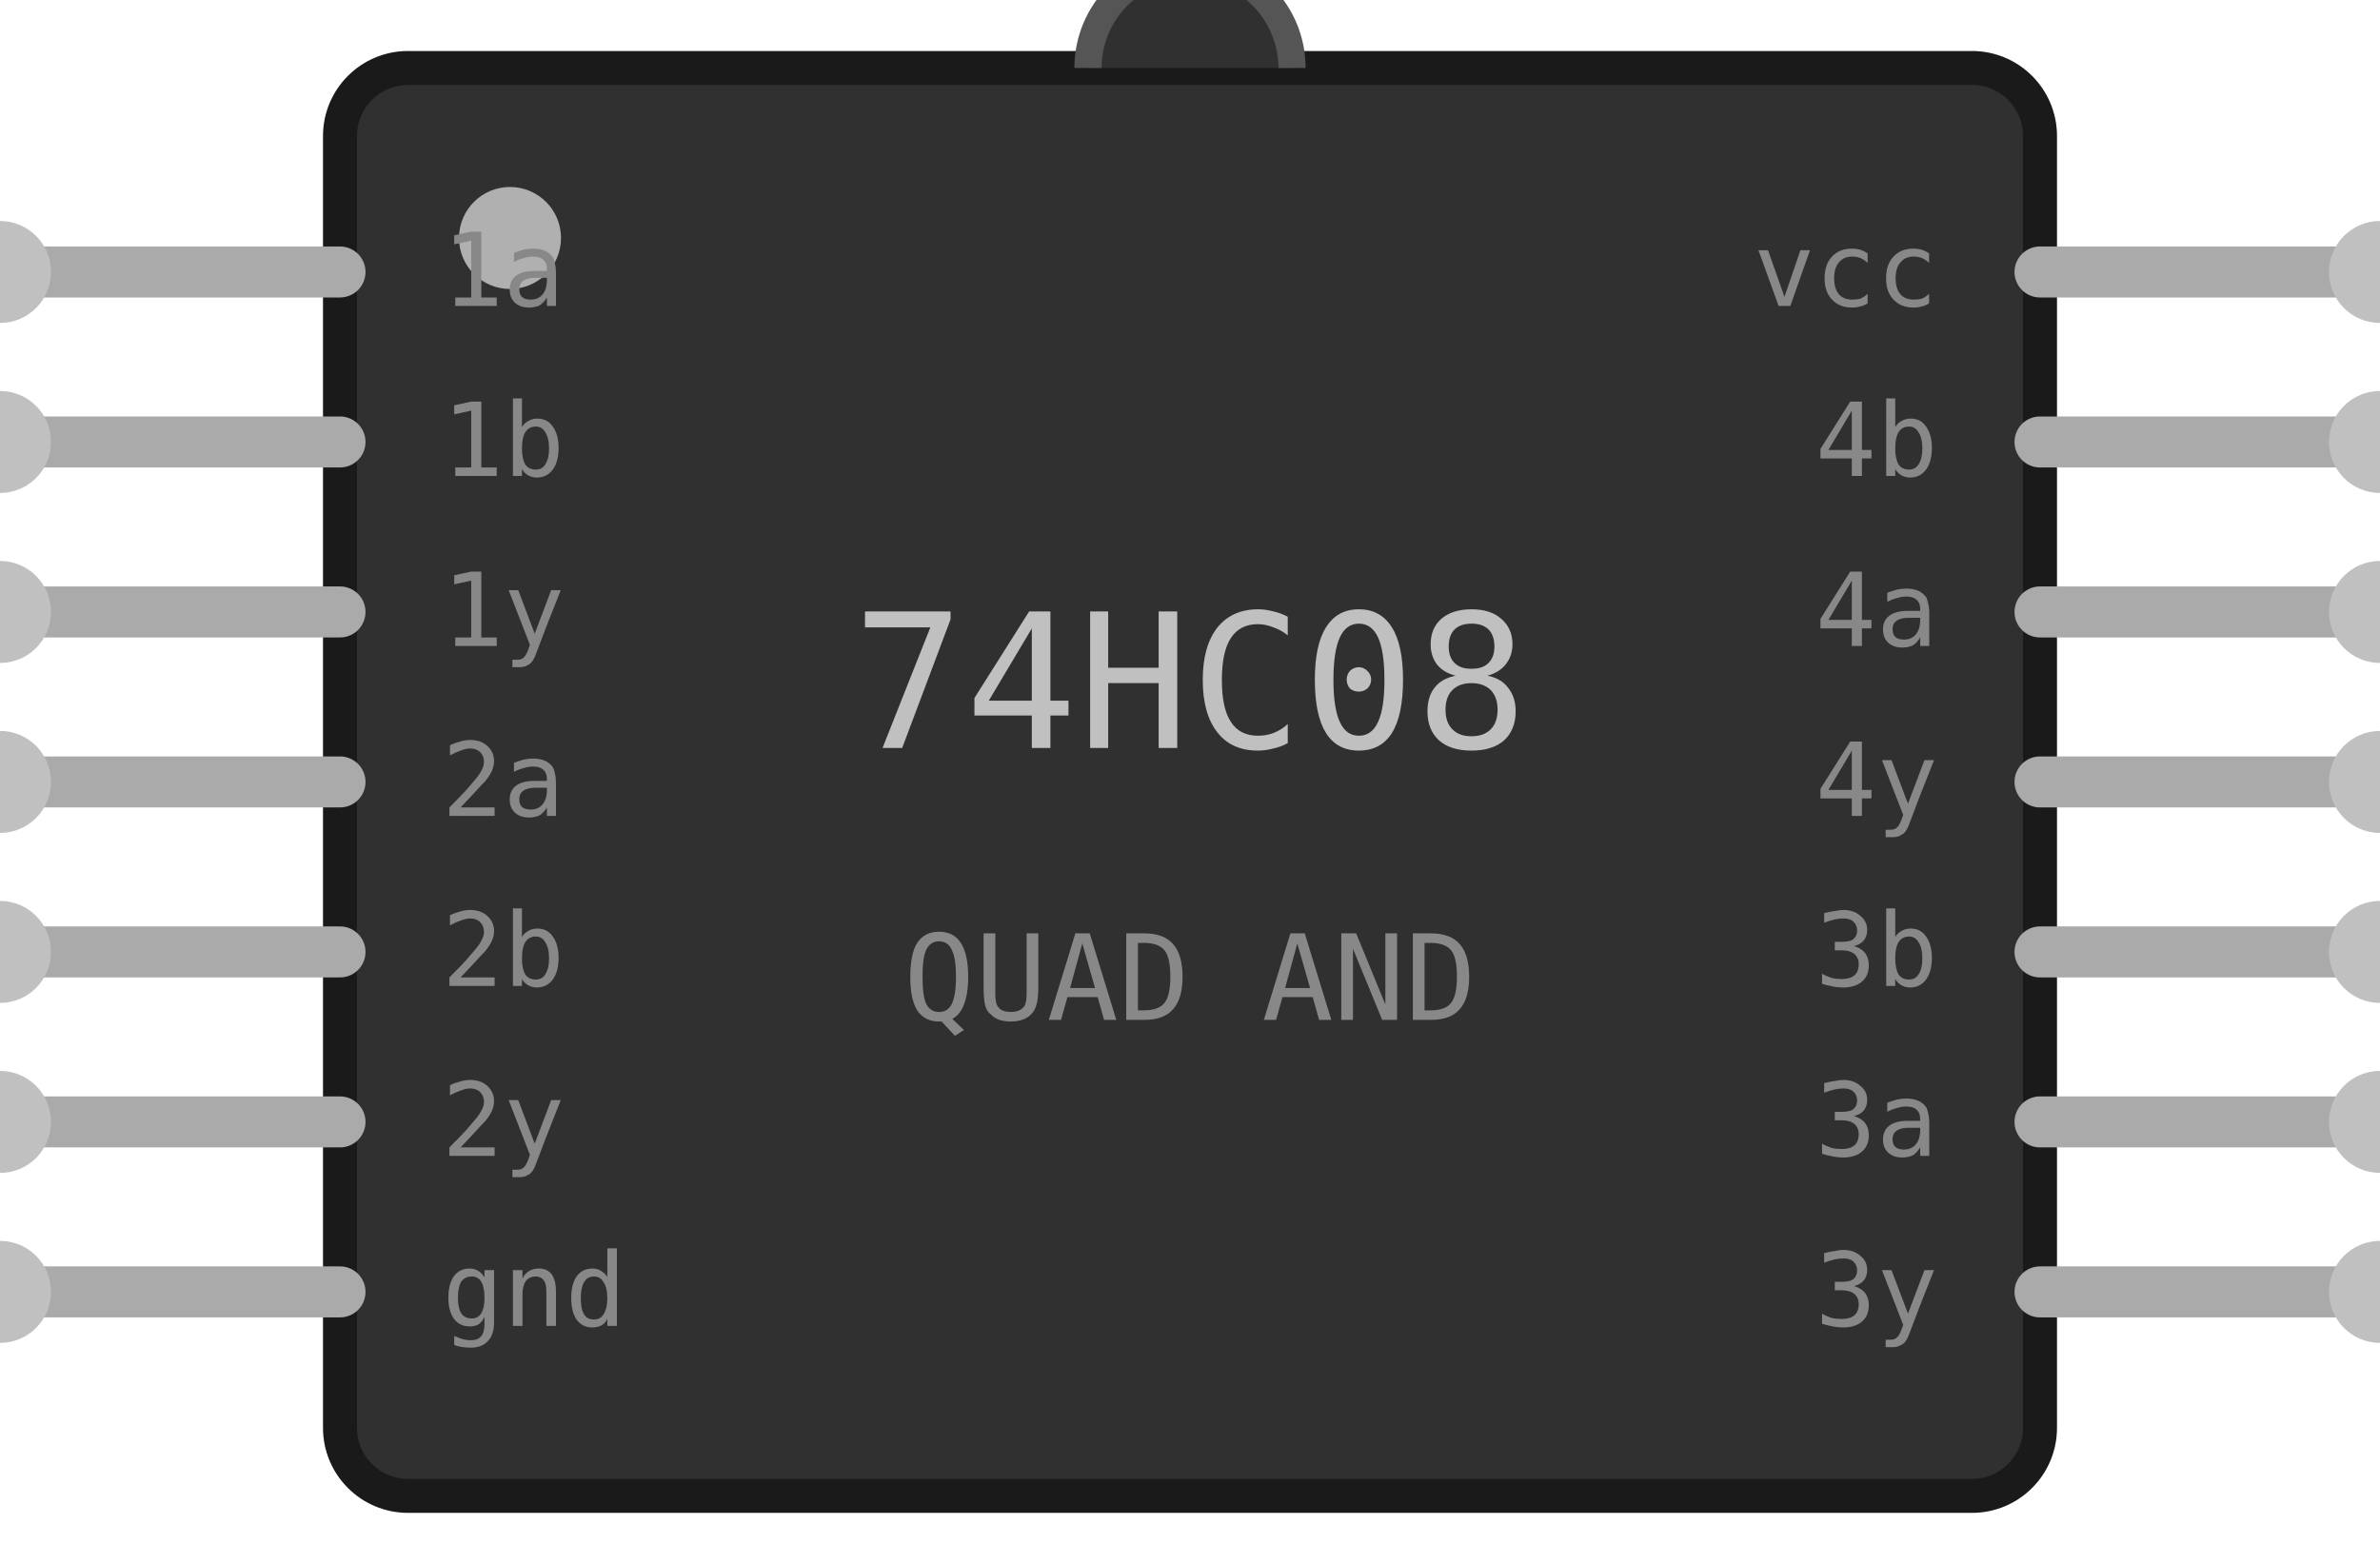
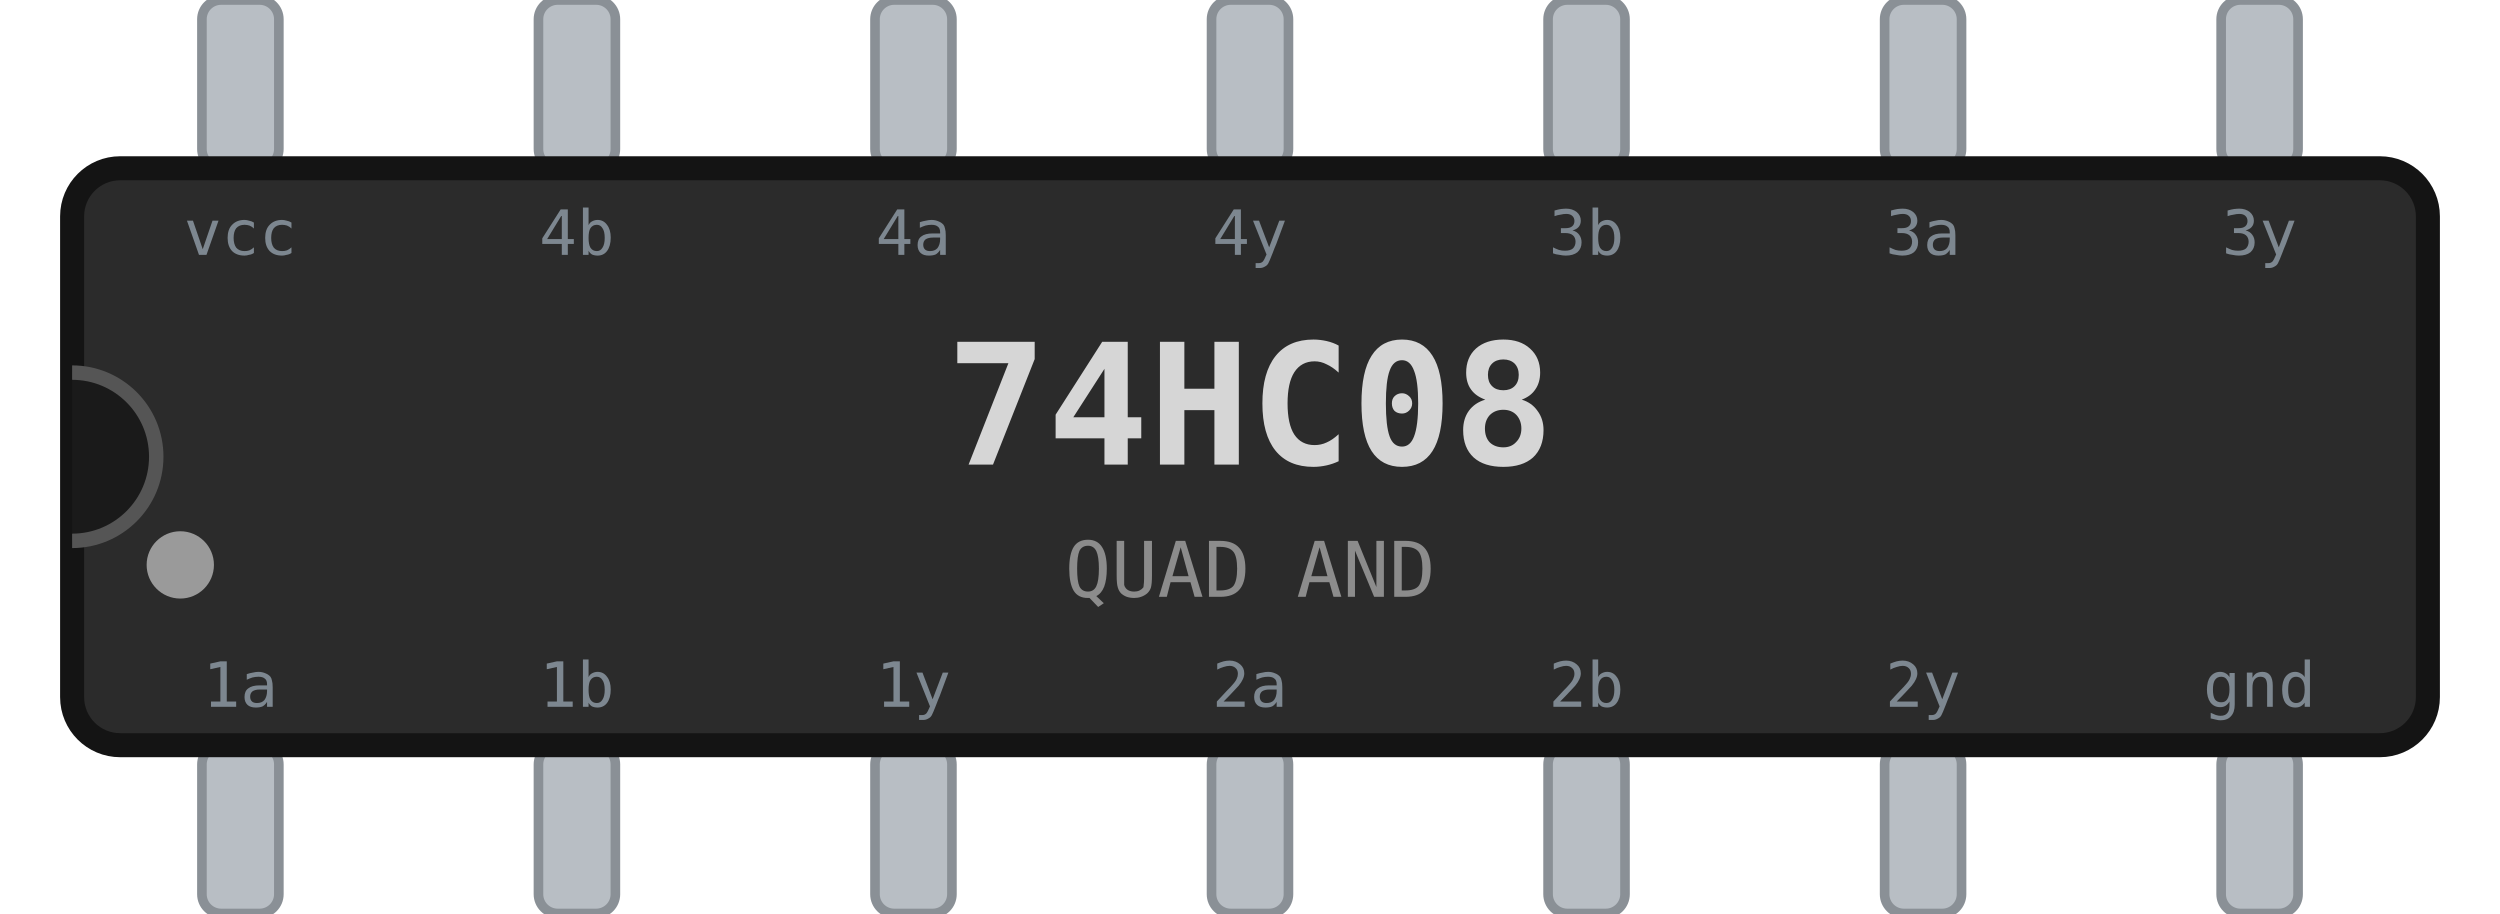
- <svg xmlns="http://www.w3.org/2000/svg" viewBox="0 0 70 46" width="70" height="46">
-   <rect x="10" y="2" width="50" height="42" rx="2" fill="#303030" stroke="#1a1a1a" stroke-width="1" />
-   <path d="M32 2 A3 3 0 0 1 38 2" fill="#303030" stroke="#555" stroke-width="0.8" />
-   <circle cx="15" cy="7" r="1.5" fill="#b0b0b0" />
-   <text x="35" y="22" text-anchor="middle" font-family="monospace" font-size="5.5" fill="#c0c0c0">74HC08</text>
-   <text x="35" y="30" text-anchor="middle" font-family="monospace" font-size="3.5" fill="#888">QUAD AND</text>
-   <line x1="0" y1="8" x2="10" y2="8" stroke="#aaa" stroke-width="1.5" stroke-linecap="round" />
-   <circle cx="0" cy="8" r="1.5" fill="#c0c0c0" />
-   <text x="13" y="9" font-family="monospace" font-size="3" fill="#888">1a</text>
-   <line x1="0" y1="13" x2="10" y2="13" stroke="#aaa" stroke-width="1.5" stroke-linecap="round" />
-   <circle cx="0" cy="13" r="1.5" fill="#c0c0c0" />
-   <text x="13" y="14" font-family="monospace" font-size="3" fill="#888">1b</text>
-   <line x1="0" y1="18" x2="10" y2="18" stroke="#aaa" stroke-width="1.5" stroke-linecap="round" />
-   <circle cx="0" cy="18" r="1.5" fill="#c0c0c0" />
-   <text x="13" y="19" font-family="monospace" font-size="3" fill="#888">1y</text>
-   <line x1="0" y1="23" x2="10" y2="23" stroke="#aaa" stroke-width="1.5" stroke-linecap="round" />
-   <circle cx="0" cy="23" r="1.5" fill="#c0c0c0" />
-   <text x="13" y="24" font-family="monospace" font-size="3" fill="#888">2a</text>
-   <line x1="0" y1="28" x2="10" y2="28" stroke="#aaa" stroke-width="1.5" stroke-linecap="round" />
-   <circle cx="0" cy="28" r="1.5" fill="#c0c0c0" />
-   <text x="13" y="29" font-family="monospace" font-size="3" fill="#888">2b</text>
-   <line x1="0" y1="33" x2="10" y2="33" stroke="#aaa" stroke-width="1.5" stroke-linecap="round" />
-   <circle cx="0" cy="33" r="1.5" fill="#c0c0c0" />
-   <text x="13" y="34" font-family="monospace" font-size="3" fill="#888">2y</text>
-   <line x1="0" y1="38" x2="10" y2="38" stroke="#aaa" stroke-width="1.5" stroke-linecap="round" />
-   <circle cx="0" cy="38" r="1.5" fill="#c0c0c0" />
-   <text x="13" y="39" font-family="monospace" font-size="3" fill="#888">gnd</text>
-   <line x1="60" y1="38" x2="70" y2="38" stroke="#aaa" stroke-width="1.5" stroke-linecap="round" />
-   <circle cx="70" cy="38" r="1.5" fill="#c0c0c0" />
-   <text x="57" y="39" text-anchor="end" font-family="monospace" font-size="3" fill="#888">3y</text>
-   <line x1="60" y1="33" x2="70" y2="33" stroke="#aaa" stroke-width="1.5" stroke-linecap="round" />
-   <circle cx="70" cy="33" r="1.5" fill="#c0c0c0" />
-   <text x="57" y="34" text-anchor="end" font-family="monospace" font-size="3" fill="#888">3a</text>
-   <line x1="60" y1="28" x2="70" y2="28" stroke="#aaa" stroke-width="1.5" stroke-linecap="round" />
-   <circle cx="70" cy="28" r="1.5" fill="#c0c0c0" />
-   <text x="57" y="29" text-anchor="end" font-family="monospace" font-size="3" fill="#888">3b</text>
-   <line x1="60" y1="23" x2="70" y2="23" stroke="#aaa" stroke-width="1.5" stroke-linecap="round" />
-   <circle cx="70" cy="23" r="1.5" fill="#c0c0c0" />
-   <text x="57" y="24" text-anchor="end" font-family="monospace" font-size="3" fill="#888">4y</text>
-   <line x1="60" y1="18" x2="70" y2="18" stroke="#aaa" stroke-width="1.5" stroke-linecap="round" />
-   <circle cx="70" cy="18" r="1.5" fill="#c0c0c0" />
-   <text x="57" y="19" text-anchor="end" font-family="monospace" font-size="3" fill="#888">4a</text>
-   <line x1="60" y1="13" x2="70" y2="13" stroke="#aaa" stroke-width="1.5" stroke-linecap="round" />
-   <circle cx="70" cy="13" r="1.5" fill="#c0c0c0" />
-   <text x="57" y="14" text-anchor="end" font-family="monospace" font-size="3" fill="#888">4b</text>
-   <line x1="60" y1="8" x2="70" y2="8" stroke="#aaa" stroke-width="1.5" stroke-linecap="round" />
-   <circle cx="70" cy="8" r="1.5" fill="#c0c0c0" />
-   <text x="57" y="9" text-anchor="end" font-family="monospace" font-size="3" fill="#888">vcc</text>
+ <svg xmlns="http://www.w3.org/2000/svg" viewBox="0 0 104 38" width="104" height="38">
+   <rect x="8.4" y="31" width="3.2" height="7" rx="0.8" fill="#b8bec4" stroke="#8a9096" stroke-width="0.4" />
+   <rect x="22.4" y="31" width="3.2" height="7" rx="0.8" fill="#b8bec4" stroke="#8a9096" stroke-width="0.4" />
+   <rect x="36.4" y="31" width="3.2" height="7" rx="0.8" fill="#b8bec4" stroke="#8a9096" stroke-width="0.4" />
+   <rect x="50.4" y="31" width="3.2" height="7" rx="0.8" fill="#b8bec4" stroke="#8a9096" stroke-width="0.4" />
+   <rect x="64.4" y="31" width="3.2" height="7" rx="0.8" fill="#b8bec4" stroke="#8a9096" stroke-width="0.4" />
+   <rect x="78.4" y="31" width="3.2" height="7" rx="0.8" fill="#b8bec4" stroke="#8a9096" stroke-width="0.4" />
+   <rect x="92.4" y="31" width="3.2" height="7" rx="0.8" fill="#b8bec4" stroke="#8a9096" stroke-width="0.4" />
+   <rect x="92.4" y="0" width="3.2" height="7" rx="0.8" fill="#b8bec4" stroke="#8a9096" stroke-width="0.4" />
+   <rect x="78.4" y="0" width="3.2" height="7" rx="0.8" fill="#b8bec4" stroke="#8a9096" stroke-width="0.4" />
+   <rect x="64.4" y="0" width="3.2" height="7" rx="0.8" fill="#b8bec4" stroke="#8a9096" stroke-width="0.4" />
+   <rect x="50.4" y="0" width="3.2" height="7" rx="0.8" fill="#b8bec4" stroke="#8a9096" stroke-width="0.4" />
+   <rect x="36.4" y="0" width="3.2" height="7" rx="0.8" fill="#b8bec4" stroke="#8a9096" stroke-width="0.4" />
+   <rect x="22.4" y="0" width="3.2" height="7" rx="0.8" fill="#b8bec4" stroke="#8a9096" stroke-width="0.4" />
+   <rect x="8.4" y="0" width="3.2" height="7" rx="0.8" fill="#b8bec4" stroke="#8a9096" stroke-width="0.4" />
+   <rect x="3" y="7" width="98" height="24" rx="2" fill="#2b2b2b" stroke="#141414" stroke-width="1" />
+   <path d="M3 15.5 A3.5 3.5 0 0 1 3 22.5" fill="#1a1a1a" stroke="#555" stroke-width="0.6" />
+   <circle cx="7.5" cy="23.5" r="1.4" fill="#9a9a9a" />
+   <text x="52" y="19.33" text-anchor="middle" font-family="monospace" font-size="7" font-weight="bold" fill="#d6d6d6">74HC08</text>
+   <text x="52" y="24.83" text-anchor="middle" font-family="monospace" font-size="3.2" fill="#8c8c8c">QUAD AND</text>
+   <text x="10" y="29.4" text-anchor="middle" font-family="monospace" font-size="2.6" fill="#7d8790">1a</text>
+   <text x="24" y="29.4" text-anchor="middle" font-family="monospace" font-size="2.6" fill="#7d8790">1b</text>
+   <text x="38" y="29.4" text-anchor="middle" font-family="monospace" font-size="2.6" fill="#7d8790">1y</text>
+   <text x="52" y="29.4" text-anchor="middle" font-family="monospace" font-size="2.6" fill="#7d8790">2a</text>
+   <text x="66" y="29.4" text-anchor="middle" font-family="monospace" font-size="2.6" fill="#7d8790">2b</text>
+   <text x="80" y="29.4" text-anchor="middle" font-family="monospace" font-size="2.6" fill="#7d8790">2y</text>
+   <text x="94" y="29.4" text-anchor="middle" font-family="monospace" font-size="2.6" fill="#7d8790">gnd</text>
+   <text x="94" y="10.6" text-anchor="middle" font-family="monospace" font-size="2.6" fill="#7d8790">3y</text>
+   <text x="80" y="10.6" text-anchor="middle" font-family="monospace" font-size="2.6" fill="#7d8790">3a</text>
+   <text x="66" y="10.6" text-anchor="middle" font-family="monospace" font-size="2.6" fill="#7d8790">3b</text>
+   <text x="52" y="10.6" text-anchor="middle" font-family="monospace" font-size="2.6" fill="#7d8790">4y</text>
+   <text x="38" y="10.6" text-anchor="middle" font-family="monospace" font-size="2.6" fill="#7d8790">4a</text>
+   <text x="24" y="10.6" text-anchor="middle" font-family="monospace" font-size="2.6" fill="#7d8790">4b</text>
+   <text x="10" y="10.6" text-anchor="middle" font-family="monospace" font-size="2.6" fill="#7d8790">vcc</text>
</svg>
